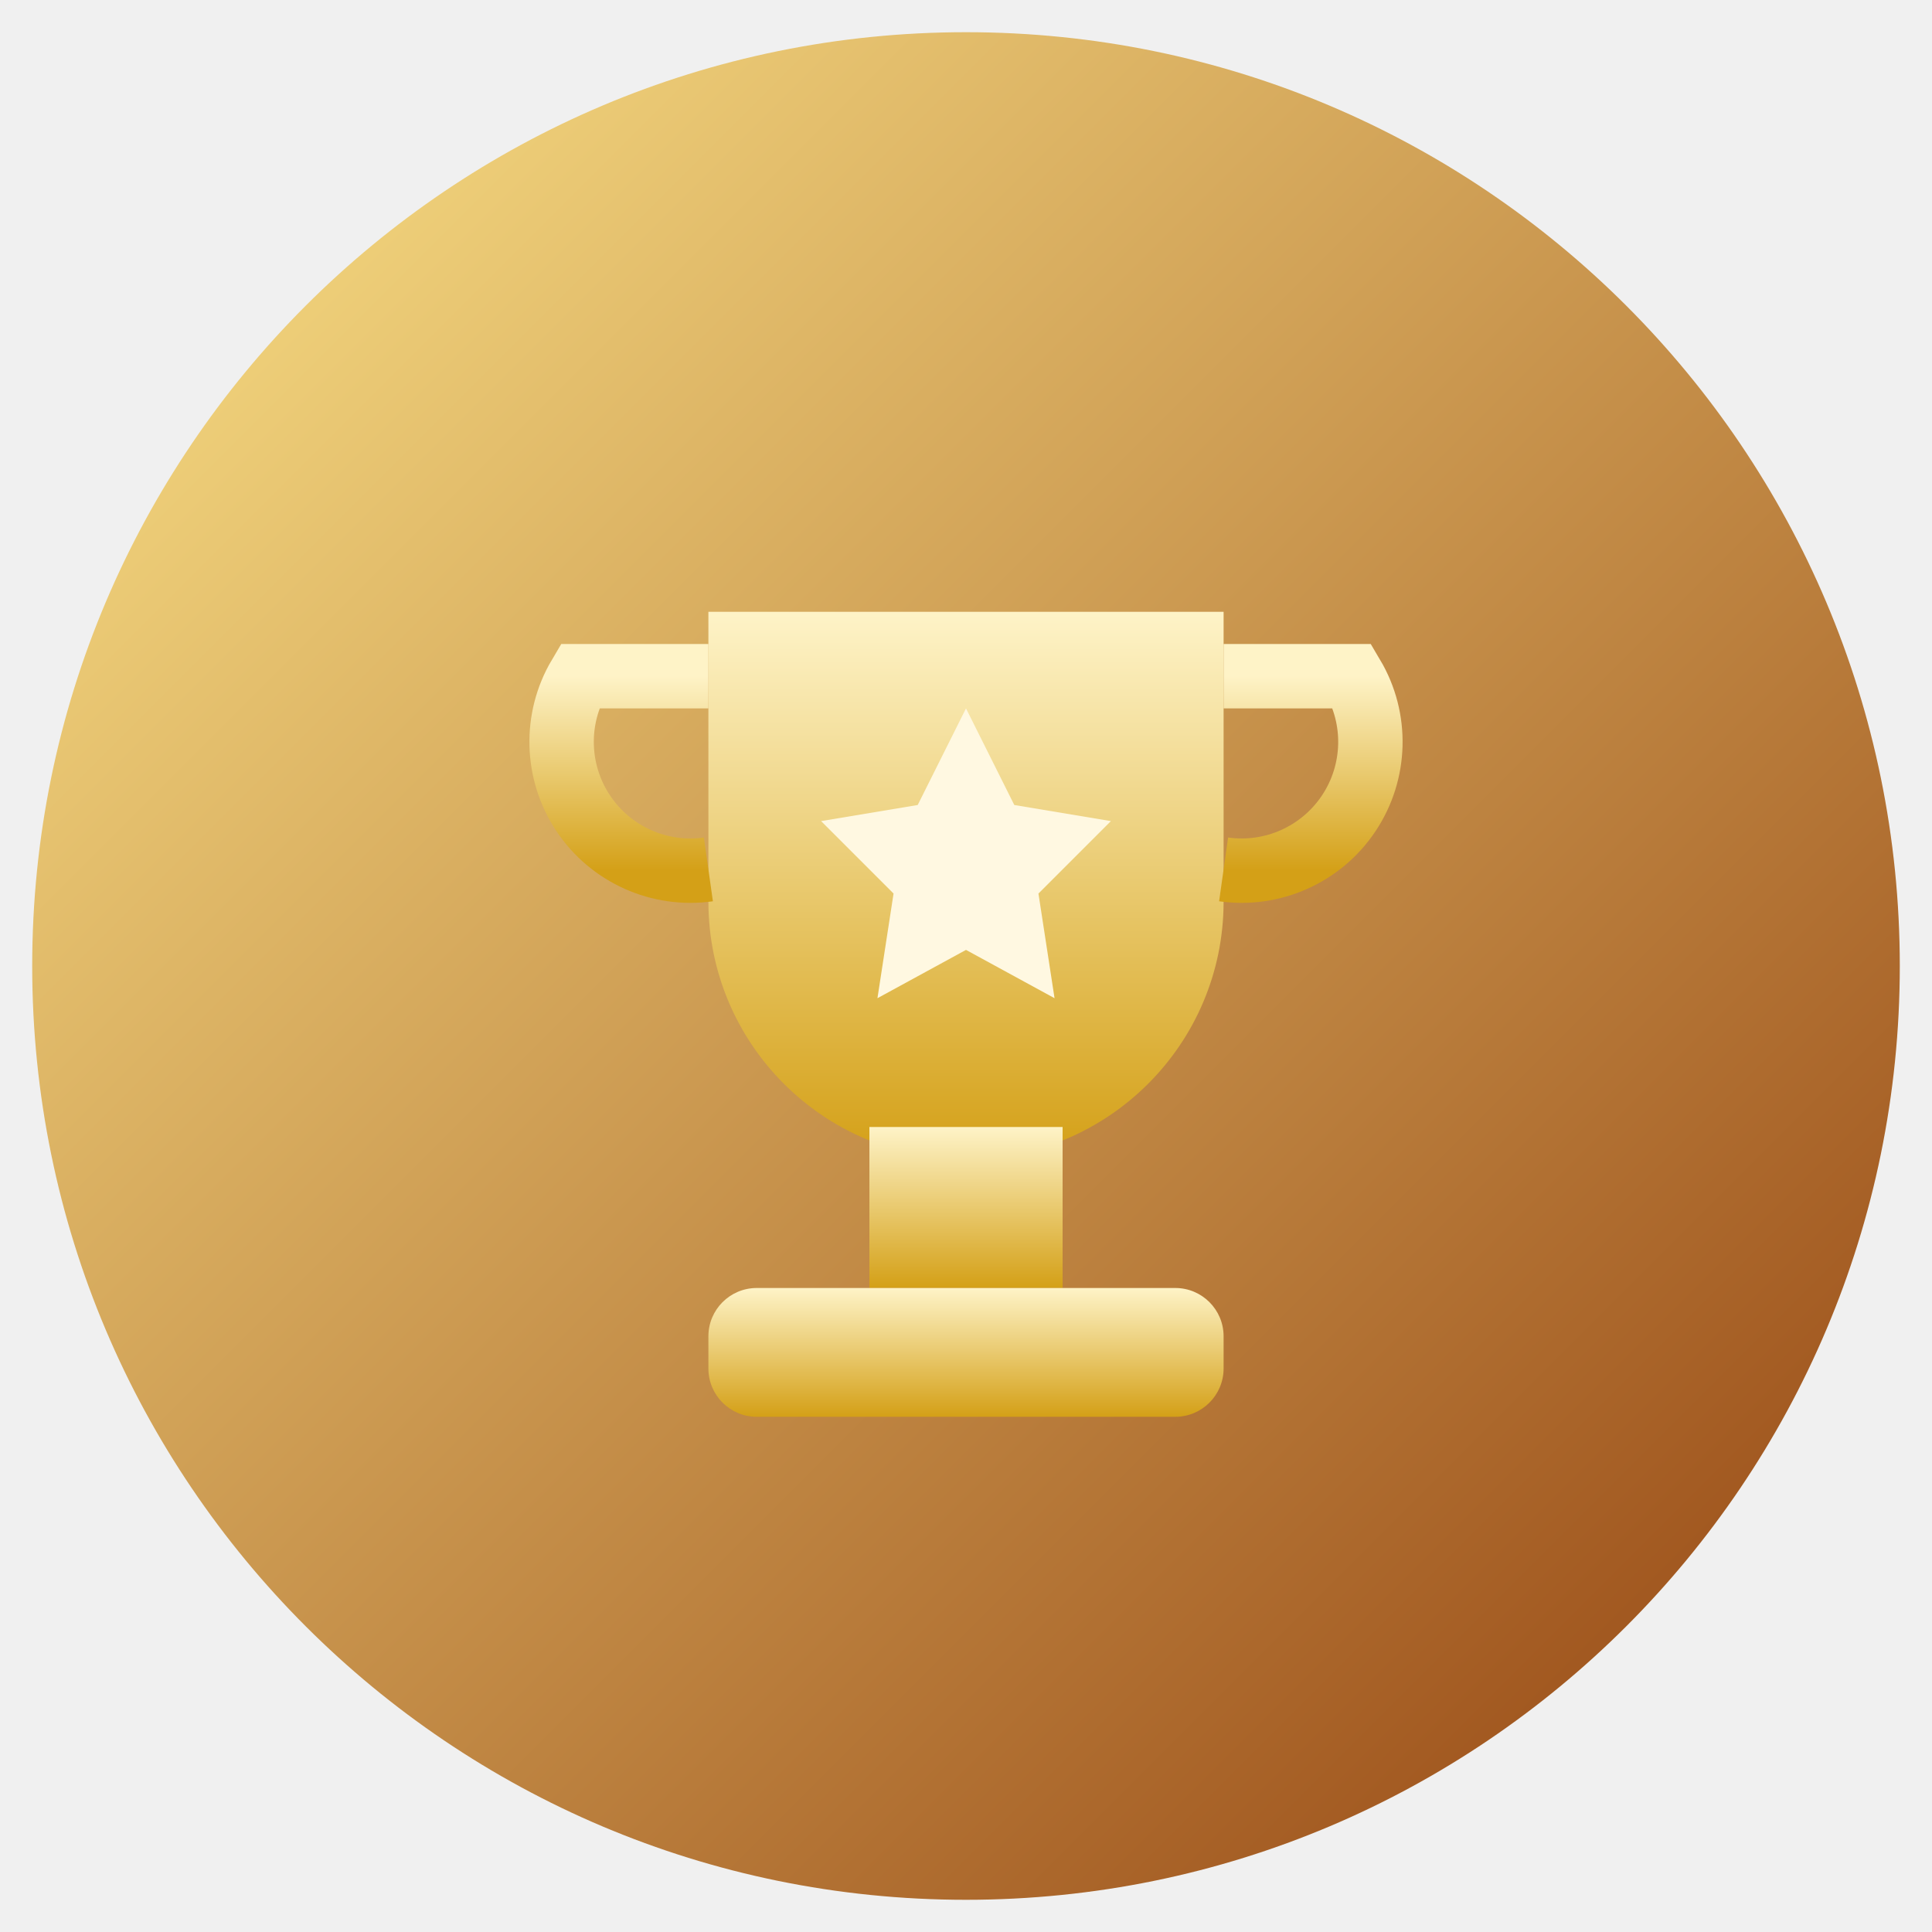
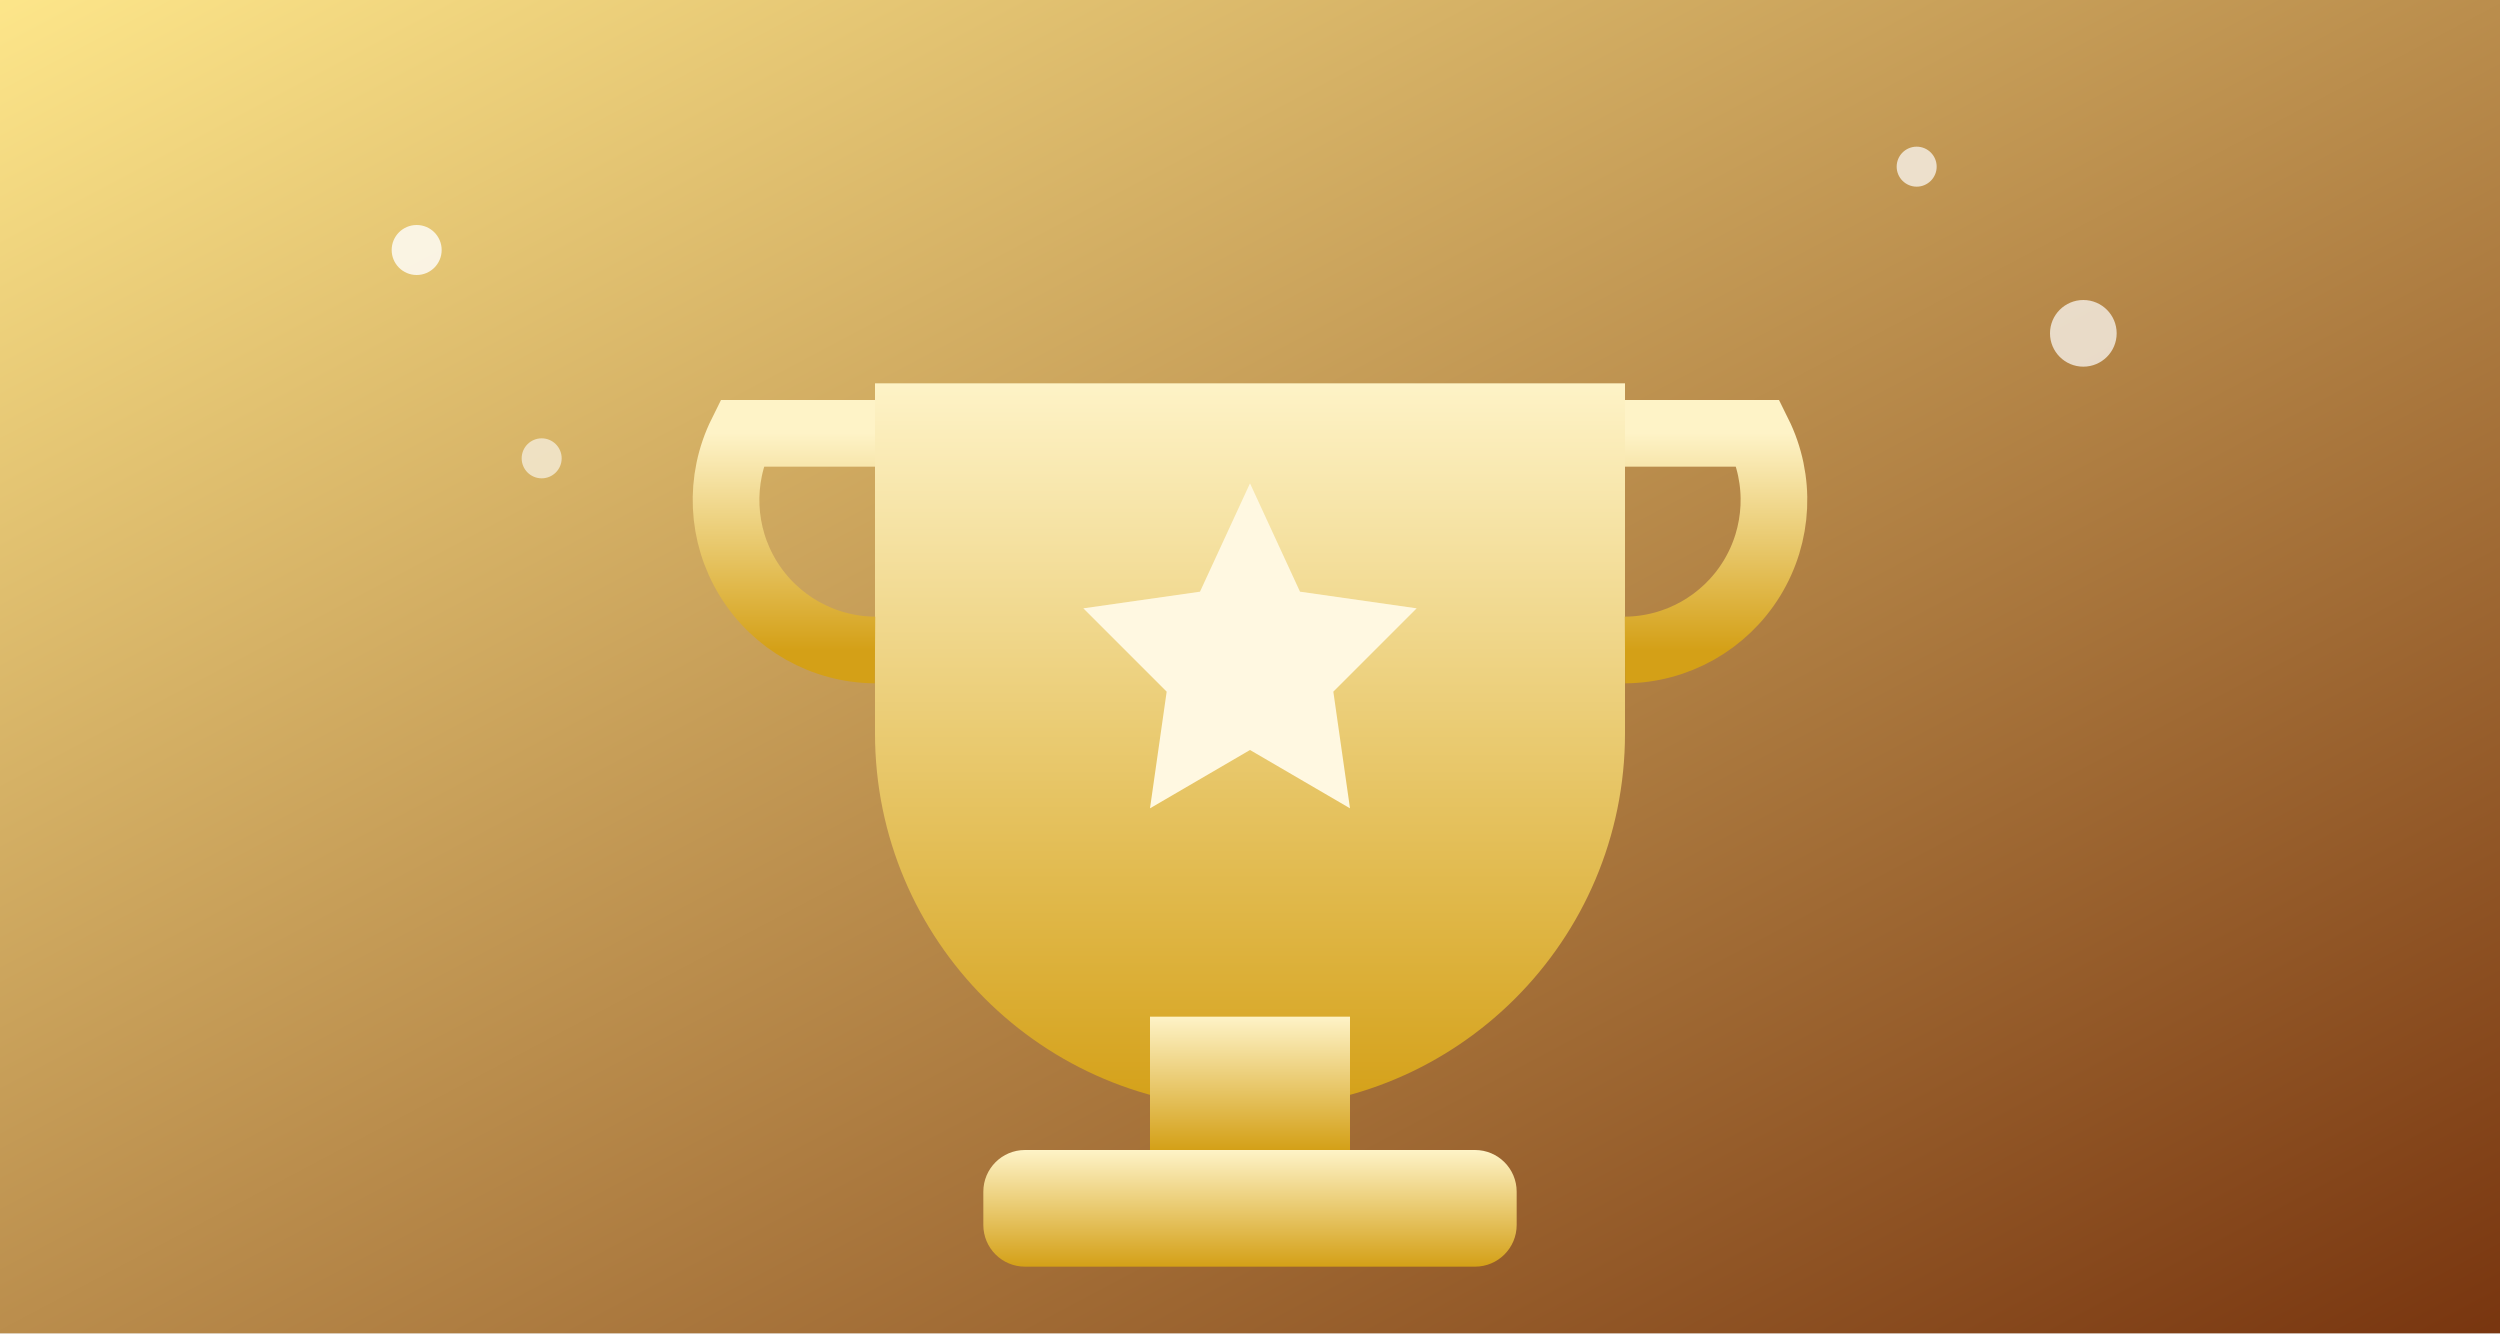
- <svg xmlns="http://www.w3.org/2000/svg" viewBox="0 0 120 120">
+ <svg xmlns="http://www.w3.org/2000/svg" viewBox="0 0 300 160">
  <defs>
    <linearGradient id="bg" x1="0" y1="0" x2="1" y2="1">
      <stop offset="0%" stop-color="#fde68a" />
-       <stop offset="100%" stop-color="#92400e" />
+       <stop offset="100%" stop-color="#78350f" />
    </linearGradient>
    <linearGradient id="gold" x1="0" y1="0" x2="0" y2="1">
      <stop offset="0%" stop-color="#fef3c7" />
      <stop offset="100%" stop-color="#d4a017" />
    </linearGradient>
  </defs>
-   <circle cx="60" cy="60" r="58" fill="url(#bg)" />
-   <path d="M44 38h32v18a16 16 0 0 1-32 0z" fill="url(#gold)" />
-   <path d="M44 42h-8a8 8 0 0 0 8 12M76 42h8a8 8 0 0 1-8 12" stroke="url(#gold)" stroke-width="4" fill="none" />
-   <rect x="54" y="70" width="12" height="10" fill="url(#gold)" />
-   <rect x="44" y="80" width="32" height="8" rx="3" fill="url(#gold)" />
-   <path d="M60 44l3 6 6 1-4.5 4.5 1 6.5-5.5-3-5.5 3 1-6.5L51 51l6-1z" fill="#fff8e1" />
+   <rect width="300" height="160" fill="url(#bg)" />
+   <path d="M105 46h90v42a45 45 0 0 1-90 0z" fill="url(#gold)" />
+   <path d="M105 52h-16a18 18 0 0 0 16 26M195 52h16a18 18 0 0 1-16 26" stroke="url(#gold)" stroke-width="8" fill="none" />
+   <rect x="138" y="122" width="24" height="16" fill="url(#gold)" />
+   <rect x="118" y="138" width="64" height="14" rx="5" fill="url(#gold)" />
+   <path d="M150 58l6 13 14 2-10 10 2 14-12-7-12 7 2-14-10-10 14-2z" fill="#fff8e1" />
+   <circle cx="50" cy="30" r="3" fill="#fff" opacity=".8" />
+   <circle cx="250" cy="40" r="4" fill="#fff" opacity=".7" />
+   <circle cx="230" cy="20" r="2.4" fill="#fff" opacity=".7" />
+   <circle cx="65" cy="55" r="2.4" fill="#fff" opacity=".6" />
</svg>
